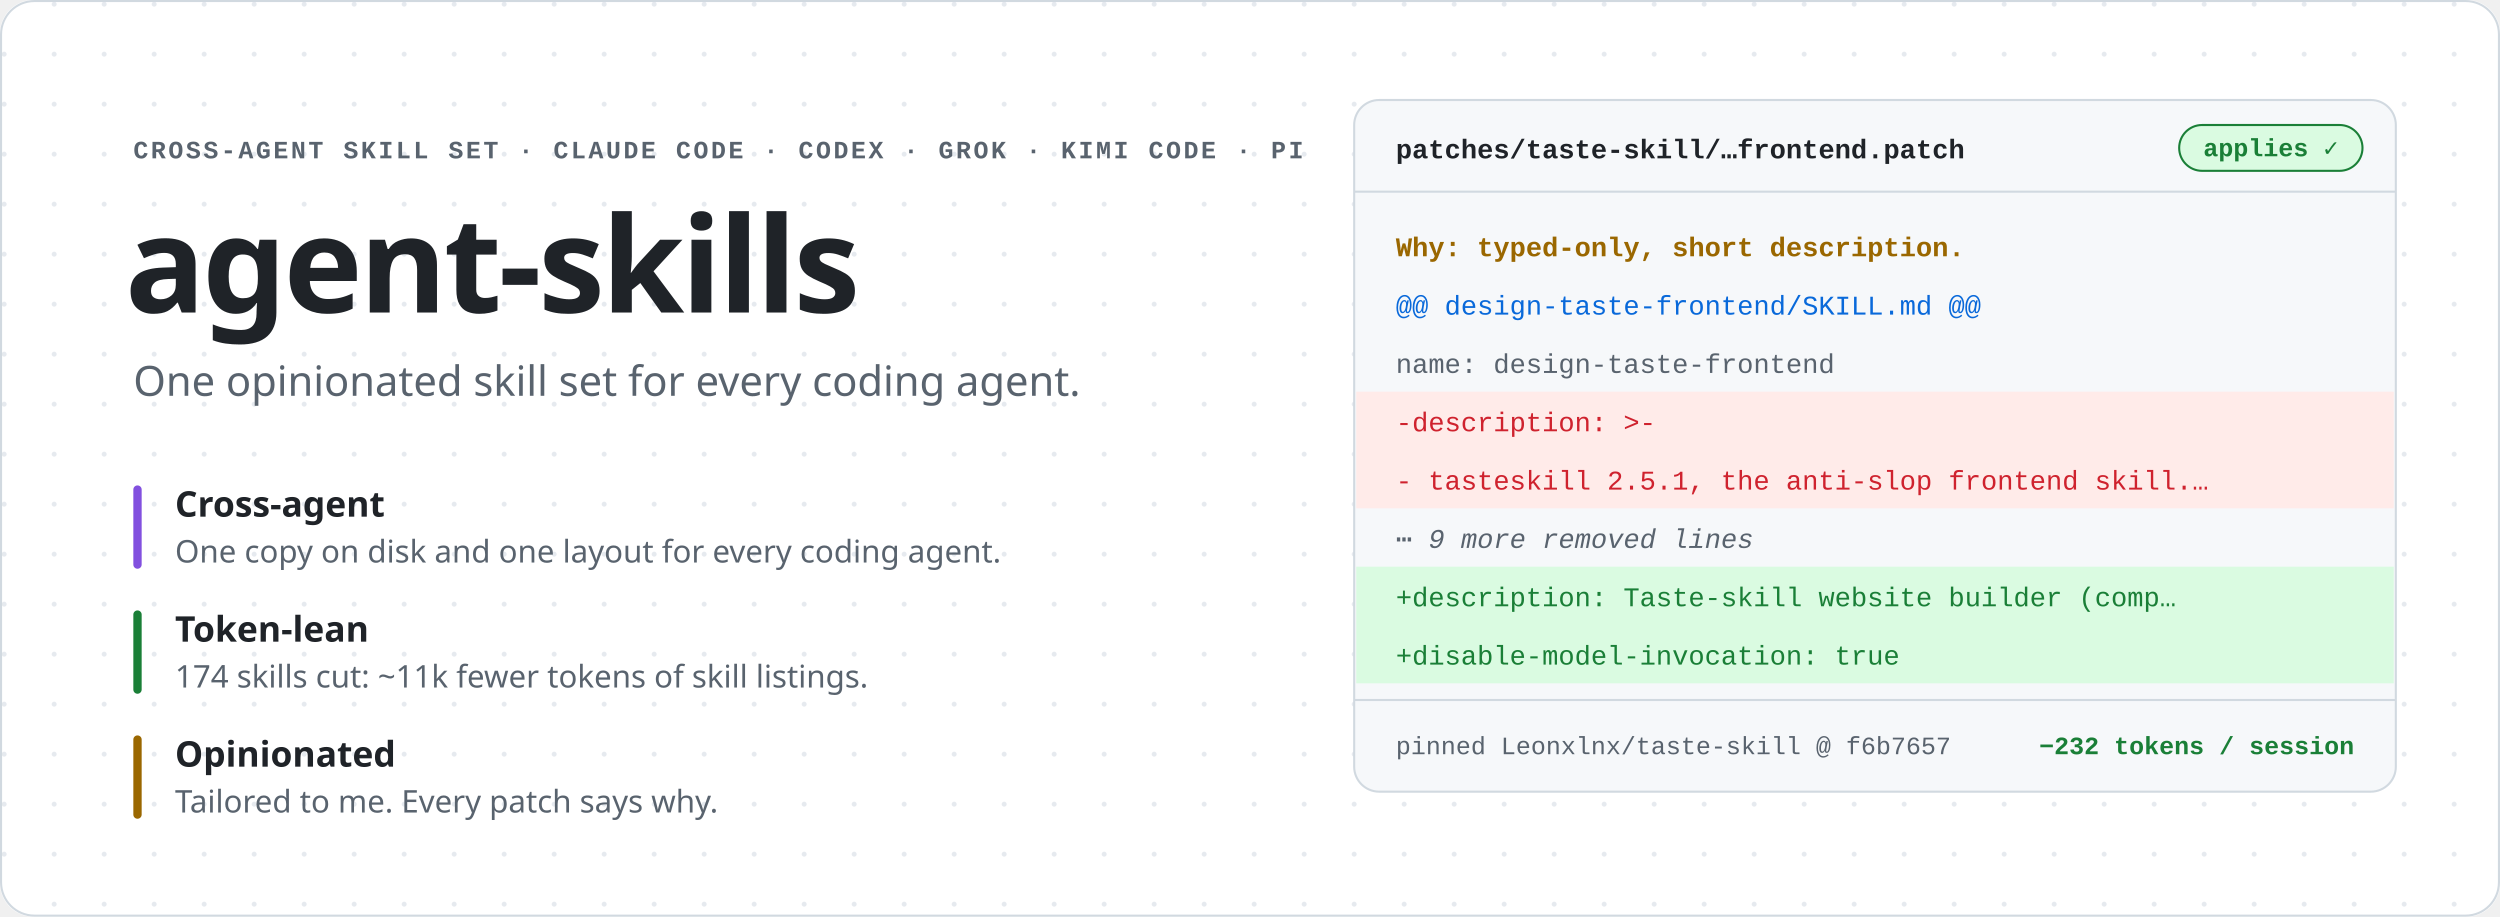
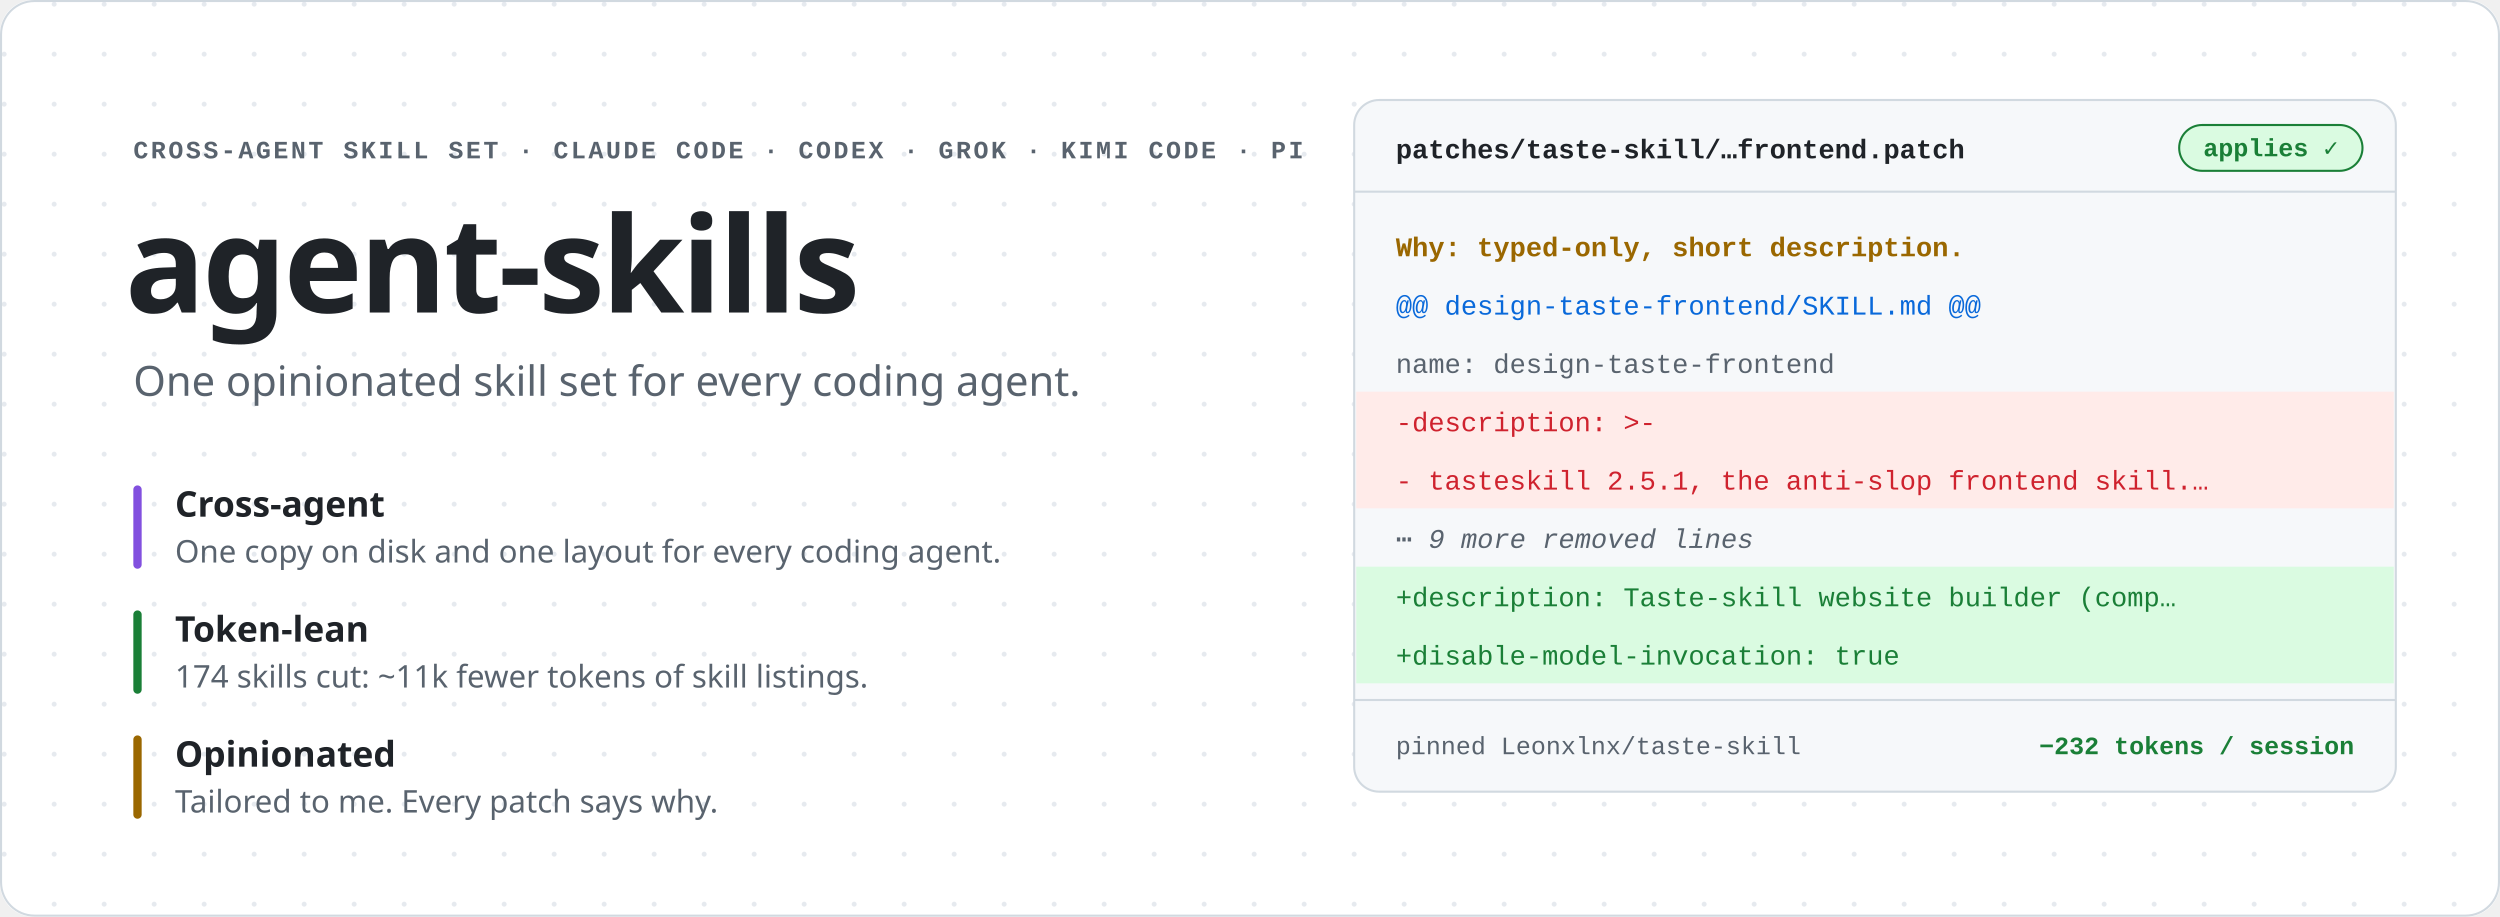
<svg xmlns="http://www.w3.org/2000/svg" width="1200" height="440" viewBox="0 0 1200 440" role="img" aria-labelledby="t">
  <style>
  .sans { font-family: -apple-system, BlinkMacSystemFont, 'Segoe UI', 'Noto Sans', Helvetica, Arial, sans-serif; }
  .mono { font-family: ui-monospace, SFMono-Regular, 'SF Mono', Menlo, Consolas, 'Liberation Mono', monospace; }
  .flow { stroke-dasharray: 4 6; animation: flow 1.2s linear infinite; }
  @keyframes flow { to { stroke-dashoffset: -20; } }
  
  @media (prefers-reduced-motion: reduce) { * { animation: none !important; transform: none !important; } }
</style>
  <defs>
    <pattern id="dots" width="24" height="24" patternUnits="userSpaceOnUse">
      <circle cx="2" cy="2" r="1.2" fill="#e6eaef" />
    </pattern>
    <marker id="arrow" viewBox="0 0 10 10" refX="8" refY="5" markerWidth="7" markerHeight="7" orient="auto-start-reverse">
      <path d="M0,0 L10,5 L0,10 z" fill="#59636e" />
    </marker>
  </defs>
  <rect width="1200" height="440" rx="16" fill="#ffffff" />
  <rect width="1200" height="440" rx="16" fill="url(#dots)" />
  <rect x="0.5" y="0.5" width="1199" height="439" rx="16" fill="none" stroke="#d1d9e0" />
  <text x="64" y="76" class="mono" font-size="12" font-weight="600" fill="#59636e" text-anchor="start" letter-spacing="1.2">CROSS-AGENT SKILL SET  ·  CLAUDE CODE  ·  CODEX  ·  GROK  ·  KIMI CODE  ·  PI</text>
  <text x="60" y="150" class="sans" font-size="64" font-weight="700" fill="#1f2328" text-anchor="start" letter-spacing="-1.5">agent-skills</text>
  <text x="64" y="190" class="sans" font-size="20" font-weight="400" fill="#59636e" text-anchor="start">One opinionated skill set for every coding agent.</text>
  <rect x="64" y="233" width="4" height="40" rx="2" fill="#8250df" />
  <text x="84" y="248" class="sans" font-size="17" font-weight="700" fill="#1f2328" text-anchor="start">Cross-agent</text>
  <text x="84" y="270" class="sans" font-size="15" font-weight="400" fill="#59636e" text-anchor="start">One copy on disk and one layout for every coding agent.</text>
  <rect x="64" y="293" width="4" height="40" rx="2" fill="#1a7f37" />
  <text x="84" y="308" class="sans" font-size="17" font-weight="700" fill="#1f2328" text-anchor="start">Token-lean</text>
  <text x="84" y="330" class="sans" font-size="15" font-weight="400" fill="#59636e" text-anchor="start">174 skills cut: ~11k fewer tokens of skill listings.</text>
  <rect x="64" y="353" width="4" height="40" rx="2" fill="#9a6700" />
  <text x="84" y="368" class="sans" font-size="17" font-weight="700" fill="#1f2328" text-anchor="start">Opinionated</text>
  <text x="84" y="390" class="sans" font-size="15" font-weight="400" fill="#59636e" text-anchor="start">Tailored to me. Every patch says why.</text>
  <rect x="650" y="48" width="500" height="332" rx="12" fill="#f6f8fa" stroke="#d1d9e0" />
  <line x1="650" y1="92" x2="1150" y2="92" stroke="#d1d9e0" />
  <text x="670" y="76" class="mono" font-size="13" font-weight="600" fill="#1f2328" text-anchor="start">patches/taste-skill/…frontend.patch</text>
  <rect x="1046" y="60" width="88" height="22" rx="11" fill="#dafbe1" stroke="#1a7f37" />
  <text x="1090" y="75" class="mono" font-size="12" font-weight="600" fill="#1a7f37" text-anchor="middle">applies ✓</text>
  <text x="670" y="123" class="mono" font-size="13" font-weight="600" fill="#9a6700" text-anchor="start">Why: typed-only, short description.</text>
  <text x="670" y="151" class="mono" font-size="13" font-weight="400" fill="#0969da" text-anchor="start">@@ design-taste-frontend/SKILL.md @@</text>
  <text x="670" y="179" class="mono" font-size="13" font-weight="400" fill="#59636e" text-anchor="start"> name: design-taste-frontend</text>
  <rect x="651" y="188" width="498" height="28" fill="#ffebe9" />
  <text x="670" y="207" class="mono" font-size="13" font-weight="400" fill="#cf222e" text-anchor="start">-description: &gt;-</text>
  <rect x="651" y="216" width="498" height="28" fill="#ffebe9" />
  <text x="670" y="235" class="mono" font-size="13" font-weight="400" fill="#cf222e" text-anchor="start">-  tasteskill 2.5.1, the anti-slop frontend skill.…</text>
  <text x="670" y="263" class="mono" font-size="13" font-weight="400" fill="#59636e" text-anchor="start" font-style="italic">   ⋯ 9 more removed lines</text>
  <rect x="651" y="272" width="498" height="28" fill="#dafbe1" />
  <text x="670" y="291" class="mono" font-size="13" font-weight="400" fill="#1a7f37" text-anchor="start">+description: Taste-skill website builder (comp…</text>
  <rect x="651" y="300" width="498" height="28" fill="#dafbe1" />
  <text x="670" y="319" class="mono" font-size="13" font-weight="400" fill="#1a7f37" text-anchor="start">+disable-model-invocation: true</text>
  <line x1="650" y1="336" x2="1150" y2="336" stroke="#d1d9e0" />
-   <text x="670" y="362" class="mono" font-size="12" font-weight="400" fill="#59636e" text-anchor="start">pinned  Leonxlnx/taste-skill @ f6b7657</text>
+   <text x="670" y="362" class="mono" font-size="12" font-weight="400" fill="#59636e" text-anchor="start">pinned  Leonxlnx/taste-skill</text>
  <text x="1130" y="362" class="mono" font-size="12" font-weight="600" fill="#1a7f37" text-anchor="end">−232 tokens / session</text>
</svg>
